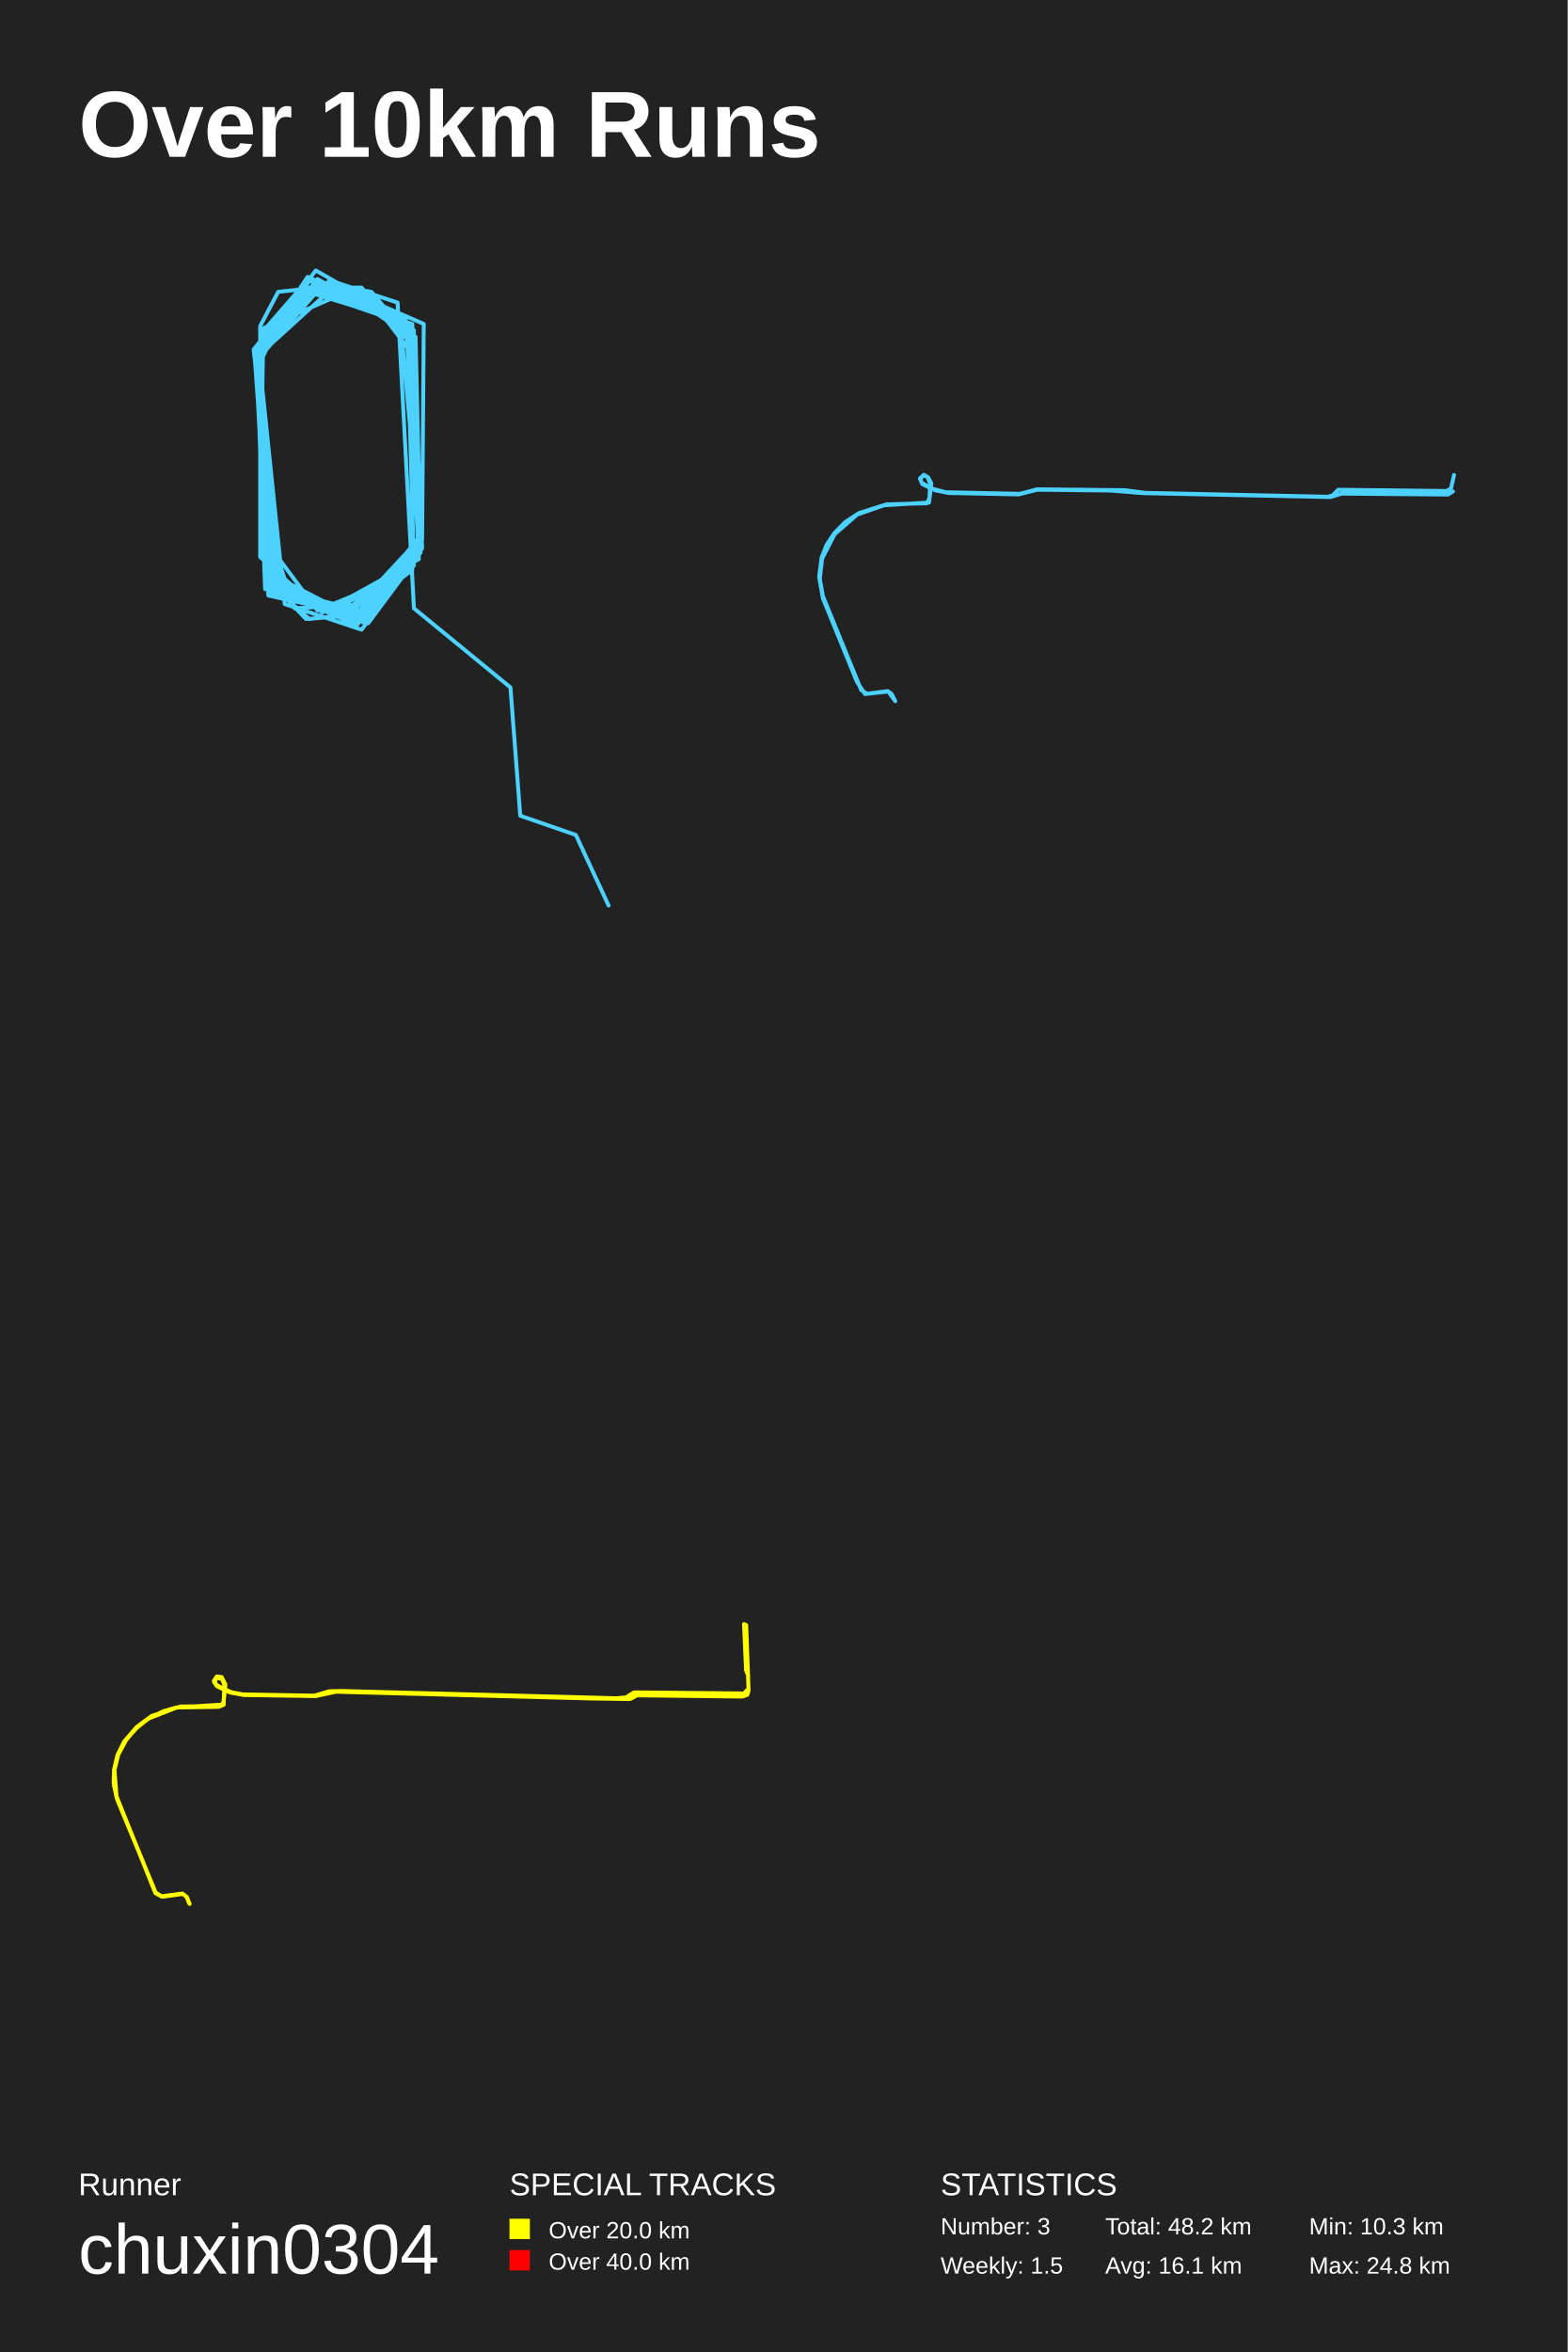
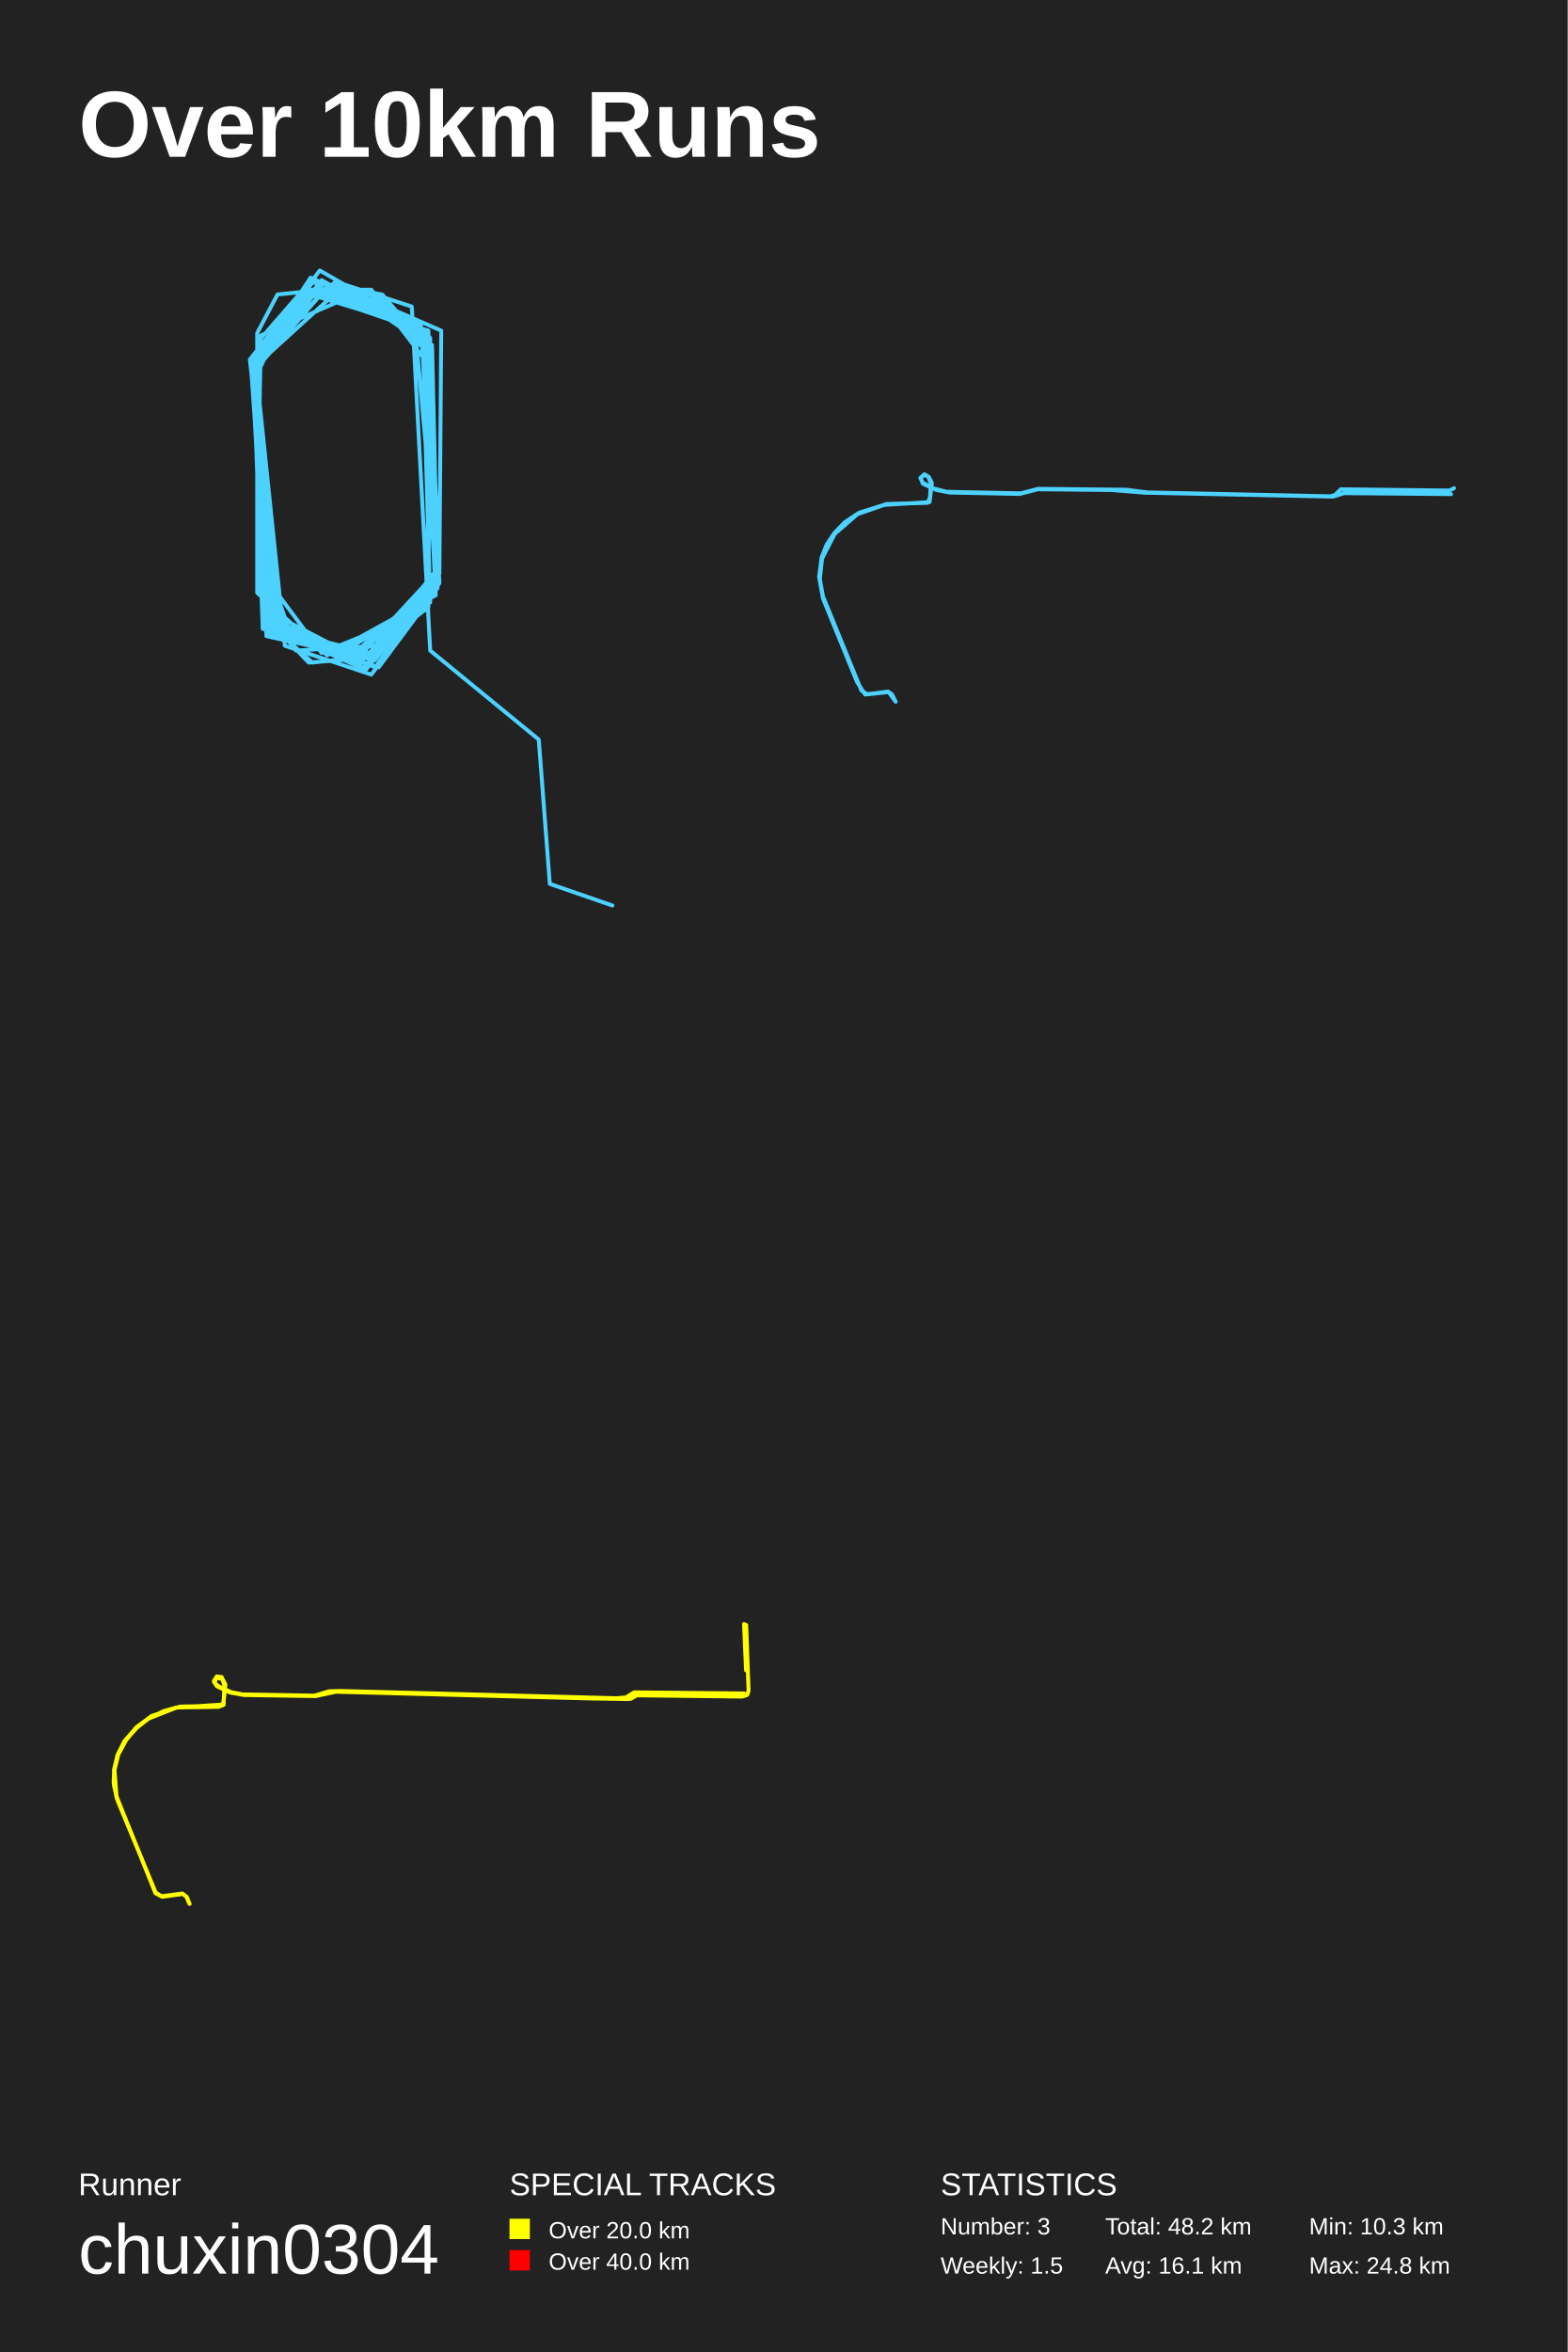
<svg xmlns="http://www.w3.org/2000/svg" baseProfile="full" height="300mm" version="1.1" viewBox="0,0,200,300" width="200mm">
  <defs />
  <rect fill="#222222" height="300" width="200" x="0" y="0" />
  <text fill="#FFFFFF" style="font-size:12px; font-family:Arial; font-weight:bold;" x="10" y="20">Over 10km Runs</text>
  <text fill="#FFFFFF" style="font-size:4px; font-family:Arial" x="10" y="280">Runner</text>
  <text fill="#FFFFFF" style="font-size:9px; font-family:Arial" x="10" y="290">chuxin0304</text>
  <text fill="#FFFFFF" style="font-size:4px; font-family:Arial" x="65" y="280">SPECIAL TRACKS</text>
  <rect fill="yellow" height="2.6" width="2.6" x="65" y="283" />
  <text fill="#FFFFFF" style="font-size:3px; font-family:Arial" x="70" y="285.5">Over 20.0 km</text>
  <rect fill="red" height="2.6" width="2.6" x="65" y="287" />
  <text fill="#FFFFFF" style="font-size:3px; font-family:Arial" x="70" y="289.5">Over 40.0 km</text>
  <text fill="#FFFFFF" style="font-size:4px; font-family:Arial" x="120" y="280">STATISTICS</text>
  <text fill="#FFFFFF" style="font-size:3px; font-family:Arial" x="120" y="285">Number: 3</text>
  <text fill="#FFFFFF" style="font-size:3px; font-family:Arial" x="120" y="290">Weekly: 1.5</text>
  <text fill="#FFFFFF" style="font-size:3px; font-family:Arial" x="141" y="285">Total: 48.2 km</text>
  <text fill="#FFFFFF" style="font-size:3px; font-family:Arial" x="141" y="290">Avg: 16.1 km</text>
  <text fill="#FFFFFF" style="font-size:3px; font-family:Arial" x="167" y="285">Min: 10.3 km</text>
  <text fill="#FFFFFF" style="font-size:3px; font-family:Arial" x="167" y="290">Max: 24.8 km</text>
-   <polyline fill="none" opacity="1" points="77.643,115.5 73.469,106.5 66.374,104.046 65.121,87.682 52.809,77.591 50.722,38.591 42.374,35.864 36.531,39.136 33.192,46.227 33.401,68.319 40.496,77.864 52.391,72.955 52.809,45.409 46.131,36.682 38.409,36.682 33.192,42.682 33.609,71.046 36.948,76.228 44.252,77.864 53.435,69.682 52.809,43.227 41.957,35.864 32.566,44.591 34.027,72.955 43,77.591 52.809,72.137 51.974,43.227 45.505,36.682 33.609,41.864 33.192,64.5 37.574,77.591 46.965,77.046 52.6,72.682 52.809,42.137 43.209,36.409 35.488,37.227 33.192,41.591 33.192,71.046 41.122,78.137 53.435,71.319 51.974,42.682 47.383,37.227 39.453,35.864 32.566,44.864 34.235,74.319 44.879,78.137 53.644,68.864 51.139,41.591 40.496,35.591 32.775,45.409 33.818,75.137 45.296,77.591 53.644,68.591 52.391,42.137 41.122,36.409 32.775,45.955 33.818,74.864 46.131,78.137 53.644,69.137 52.391,42.137 46.757,37.227 38.409,36.955 32.566,46.5 34.653,75.955 45.922,78.137 53.644,69.682 53.017,42.955 41.54,36.136 32.983,44.591 35.07,75.137 45.922,77.864 53.644,68.319 52.183,41.318 40.287,36.409 32.775,45.682 34.861,74.591 39.035,78.955 46.131,78.41 53.852,68.591 54.061,41.318 42.792,36.409 33.192,45.137 35.07,75.137 46.757,78.41 53.852,68.864 52.6,41.318 39.244,37.227 32.775,45.409 35.488,75.41 39.453,78.955 46.965,78.137 53.852,68.591 52.6,41.591 39.244,35.318 32.983,44.864 36.322,77.046 46.131,80.319 53.852,69.955 52.391,41.318 39.661,36.682 33.192,44.591 34.861,74.319 45.296,79.5 53.644,69.682 52.6,41.591 39.035,36.955 32.775,45.409 35.07,75.682 46.965,79.5 53.644,70.5 51.974,41.864 46.548,37.227 38.827,36.955 32.775,44.318 34.235,75.955 46.548,78.682 53.435,69.955 51.765,40.773 39.244,35.318 32.775,45.137 35.696,75.41 45.505,79.773 53.644,69.955 52.183,41.318 40.287,34.5 32.983,44.046 35.488,74.319 46.548,79.5 53.852,69.682 51.765,40.773 38.618,36.682 32.357,44.591 35.696,74.864 46.548,78.955" stroke="#4DD2FF" stroke-dasharray="none" stroke-linecap="round" stroke-linejoin="round" stroke-width="0.5" />
-   <polyline fill="none" opacity="1" points="185.5,60.582 185.105,62.329 184.528,62.626 170.737,62.468 169.993,63.202 169.385,63.361 146.177,62.865 143.519,62.527 132.325,62.408 130.108,62.984 120.661,62.785 118.99,62.349 117.638,61.614 117.349,61.039 117.76,60.642 118.321,60.82 118.671,61.674 118.58,63.52 118.261,64.194 113.081,64.333 109.573,65.445 107.781,66.636 106.429,68.025 105.457,69.493 104.819,71.101 104.5,73.602 104.986,76.32 109.315,86.937 110.348,88.525 113.324,88.207 114.221,89.438 113.75,88.505 113.264,88.148 110.621,88.485 109.877,88.029 104.986,76.043 104.591,73.84 104.88,71.26 106.474,68.144 109.345,65.643 112.763,64.452 118.519,64.095 118.823,61.674 118.413,60.88 117.866,60.562 117.395,61.098 117.668,61.753 119.339,62.547 121.055,62.884 129.956,63.063 132.28,62.468 141.681,62.567 145.843,62.904 169.75,63.401 171.147,62.964 184.725,63.083 185.363,62.686" stroke="#4DD2FF" stroke-dasharray="none" stroke-linecap="round" stroke-linejoin="round" stroke-width="0.5" />
-   <polyline fill="none" opacity="1" points="95.287,215.584 94.937,216.002 80.904,215.863 79.641,216.638 43.479,215.684 41.987,215.724 40.115,216.28 30.968,216.121 29.522,215.843 27.954,215.147 27.33,214.61 27.65,213.993 28.35,214.172 28.67,215.067 28.517,217.116 28.167,217.573 22.993,217.673 19.355,218.866 17.468,220.258 15.855,222.108 14.987,223.858 14.561,225.667 14.5,227.358 14.88,229.327 19.857,241.397 20.74,241.934 23.328,241.576 23.799,241.954 24.149,242.809 23.815,241.934 23.267,241.516 20.573,241.874 19.857,241.417 14.926,229.366 14.561,227.537 14.622,225.608 15.048,223.878 16.174,221.789 17.681,220.139 19.203,219.045 22.582,217.792 28.472,217.414 28.746,214.848 28.259,214.033 27.68,213.973 27.33,214.53 27.65,215.067 29.309,215.863 31.09,216.201 40.252,216.34 42.855,215.783 75.197,216.638 80.28,216.718 80.843,216.42 78.104,216.658 44.361,215.724 42.063,215.743 40.161,216.3 30.968,216.141 29.309,215.803 27.62,214.928 27.285,214.411 27.65,213.834 28.289,213.914 28.624,214.809 28.533,217.454 27.893,217.712 22.551,217.792 18.914,219.224 17.361,220.357 15.855,222.147 15.033,223.778 14.546,225.727 14.546,227.775 15.002,229.665 19.873,241.437 20.725,241.934 23.297,241.556 23.845,241.974 24.195,242.849 23.784,241.934 23.267,241.536 20.634,241.914 19.827,241.477 14.865,229.128 14.607,225.787 15.094,223.778 15.915,222.167 17.27,220.536 18.914,219.224 20.831,218.269 22.506,217.792 28.487,217.434 28.761,214.868 28.32,214.013 27.696,213.934 27.346,214.53 27.878,215.187 29.522,215.922 31.333,216.201 40.313,216.32 42.489,215.743 78.408,216.678 80.493,216.678 81.254,216.241 94.709,216.4 95.333,216.181 95.5,215.644 95.196,207.271 94.922,207.151 95.18,213.058 95.454,213.715" stroke="yellow" stroke-dasharray="none" stroke-linecap="round" stroke-linejoin="round" stroke-width="0.5" />
+   <polyline fill="none" opacity="1" points="78.125,115.5 70.143,112.739 68.734,94.33 54.883,82.978 52.535,39.102 43.144,36.034 36.57,39.716 32.814,47.693 33.048,72.546 41.031,83.284 54.413,77.762 54.883,46.773 47.37,36.955 38.683,36.955 32.814,43.705 33.283,75.614 37.04,81.444 45.257,83.284 55.587,74.08 54.883,44.318 42.674,36.034 32.109,45.852 33.753,77.762 43.848,82.978 54.883,76.841 53.944,44.318 46.665,36.955 33.283,42.784 32.814,68.25 37.744,82.978 48.309,82.364 54.648,77.455 54.883,43.091 44.083,36.648 35.396,37.568 32.814,42.477 32.814,75.614 41.735,83.591 55.587,75.921 53.944,43.705 48.778,37.568 39.857,36.034 32.109,46.159 33.988,79.296 45.961,83.591 55.822,73.159 53.004,42.477 41.031,35.727 32.344,46.773 33.518,80.216 46.431,82.978 55.822,72.853 54.413,43.091 41.735,36.648 32.344,47.387 33.518,79.909 47.37,83.591 55.822,73.466 54.413,43.091 48.074,37.568 38.683,37.261 32.109,48 34.457,81.137 47.135,83.591 55.822,74.08 55.117,44.012 42.205,36.341 32.579,45.852 34.927,80.216 47.135,83.284 55.822,72.546 54.178,42.171 40.796,36.648 32.344,47.08 34.692,79.603 39.387,84.512 47.37,83.898 56.056,72.853 56.291,42.171 43.613,36.648 32.814,46.466 34.927,80.216 48.074,83.898 56.056,73.159 54.648,42.171 39.622,37.568 32.344,46.773 35.396,80.523 39.857,84.512 48.309,83.591 56.056,72.853 54.648,42.477 39.622,35.42 32.579,46.159 36.335,82.364 47.37,86.046 56.056,74.387 54.413,42.171 40.092,36.955 32.814,45.852 34.692,79.296 46.431,85.125 55.822,74.08 54.648,42.477 39.387,37.261 32.344,46.773 34.927,80.83 48.309,85.125 55.822,75 53.944,42.784 47.839,37.568 39.153,37.261 32.344,45.546 33.988,81.137 47.839,84.205 55.587,74.387 53.709,41.557 39.622,35.42 32.344,46.466 35.631,80.523 46.665,85.432 55.822,74.387 54.178,42.171 40.796,34.5 32.579,45.239 35.396,79.296 47.839,85.125 56.056,74.08 53.709,41.557 38.918,36.955 31.875,45.852 35.631,79.909" stroke="#4DD2FF" stroke-dasharray="none" stroke-linecap="round" stroke-linejoin="round" stroke-width="0.5" />
+   <polyline fill="none" opacity="1" points="185.5,62.267 184.92,62.566 171.061,62.406 170.313,63.144 169.703,63.304 146.381,62.805 143.71,62.466 132.462,62.346 130.233,62.925 120.74,62.725 119.061,62.287 117.702,61.549 117.412,60.97 117.824,60.571 118.389,60.751 118.74,61.608 118.649,63.463 118.328,64.141 113.124,64.281 109.598,65.398 107.797,66.595 106.438,67.991 105.462,69.467 104.821,71.082 104.5,73.595 104.988,76.327 109.338,86.996 110.376,88.591 113.368,88.272 114.268,89.508 113.795,88.571 113.307,88.212 110.651,88.551 109.903,88.093 104.988,76.048 104.592,73.834 104.882,71.241 106.484,68.11 109.369,65.597 112.803,64.401 118.588,64.042 118.893,61.608 118.481,60.811 117.931,60.492 117.458,61.03 117.733,61.688 119.412,62.486 121.137,62.825 130.081,63.005 132.416,62.406 141.863,62.506 146.046,62.845 170.069,63.344 171.473,62.905 185.118,63.025" stroke="#4DD2FF" stroke-dasharray="none" stroke-linecap="round" stroke-linejoin="round" stroke-width="0.5" />
+   <polyline fill="none" opacity="1" points="94.937,216.002 80.904,215.863 79.641,216.638 43.479,215.684 41.987,215.724 40.115,216.28 30.968,216.121 29.522,215.843 27.954,215.147 27.33,214.61 27.65,213.993 28.35,214.172 28.67,215.067 28.517,217.116 28.167,217.573 22.993,217.673 19.355,218.866 17.468,220.258 15.855,222.108 14.987,223.858 14.561,225.667 14.5,227.358 14.88,229.327 19.857,241.397 20.74,241.934 23.328,241.576 23.799,241.954 24.149,242.809 23.815,241.934 23.267,241.516 20.573,241.874 19.857,241.417 14.926,229.366 14.561,227.537 14.622,225.608 15.048,223.878 16.174,221.789 17.681,220.139 19.203,219.045 22.582,217.792 28.472,217.414 28.746,214.848 28.259,214.033 27.68,213.973 27.33,214.53 27.65,215.067 29.309,215.863 31.09,216.201 40.252,216.34 42.855,215.783 75.197,216.638 80.28,216.718 80.843,216.42 78.104,216.658 44.361,215.724 42.063,215.743 40.161,216.3 30.968,216.141 29.309,215.803 27.62,214.928 27.285,214.411 27.65,213.834 28.289,213.914 28.624,214.809 28.533,217.454 27.893,217.712 22.551,217.792 18.914,219.224 17.361,220.357 15.855,222.147 15.033,223.778 14.546,225.727 14.546,227.775 15.002,229.665 19.873,241.437 20.725,241.934 23.297,241.556 23.845,241.974 24.195,242.849 23.784,241.934 23.267,241.536 20.634,241.914 19.827,241.477 14.865,229.128 14.607,225.787 15.094,223.778 15.915,222.167 17.27,220.536 18.914,219.224 20.831,218.269 22.506,217.792 28.487,217.434 28.761,214.868 28.32,214.013 27.696,213.934 27.346,214.53 27.878,215.187 29.522,215.922 31.333,216.201 40.313,216.32 42.489,215.743 78.408,216.678 80.493,216.678 81.254,216.241 94.709,216.4 95.333,216.181 95.5,215.644 95.196,207.271 94.922,207.151 95.18,213.058" stroke="yellow" stroke-dasharray="none" stroke-linecap="round" stroke-linejoin="round" stroke-width="0.5" />
</svg>
